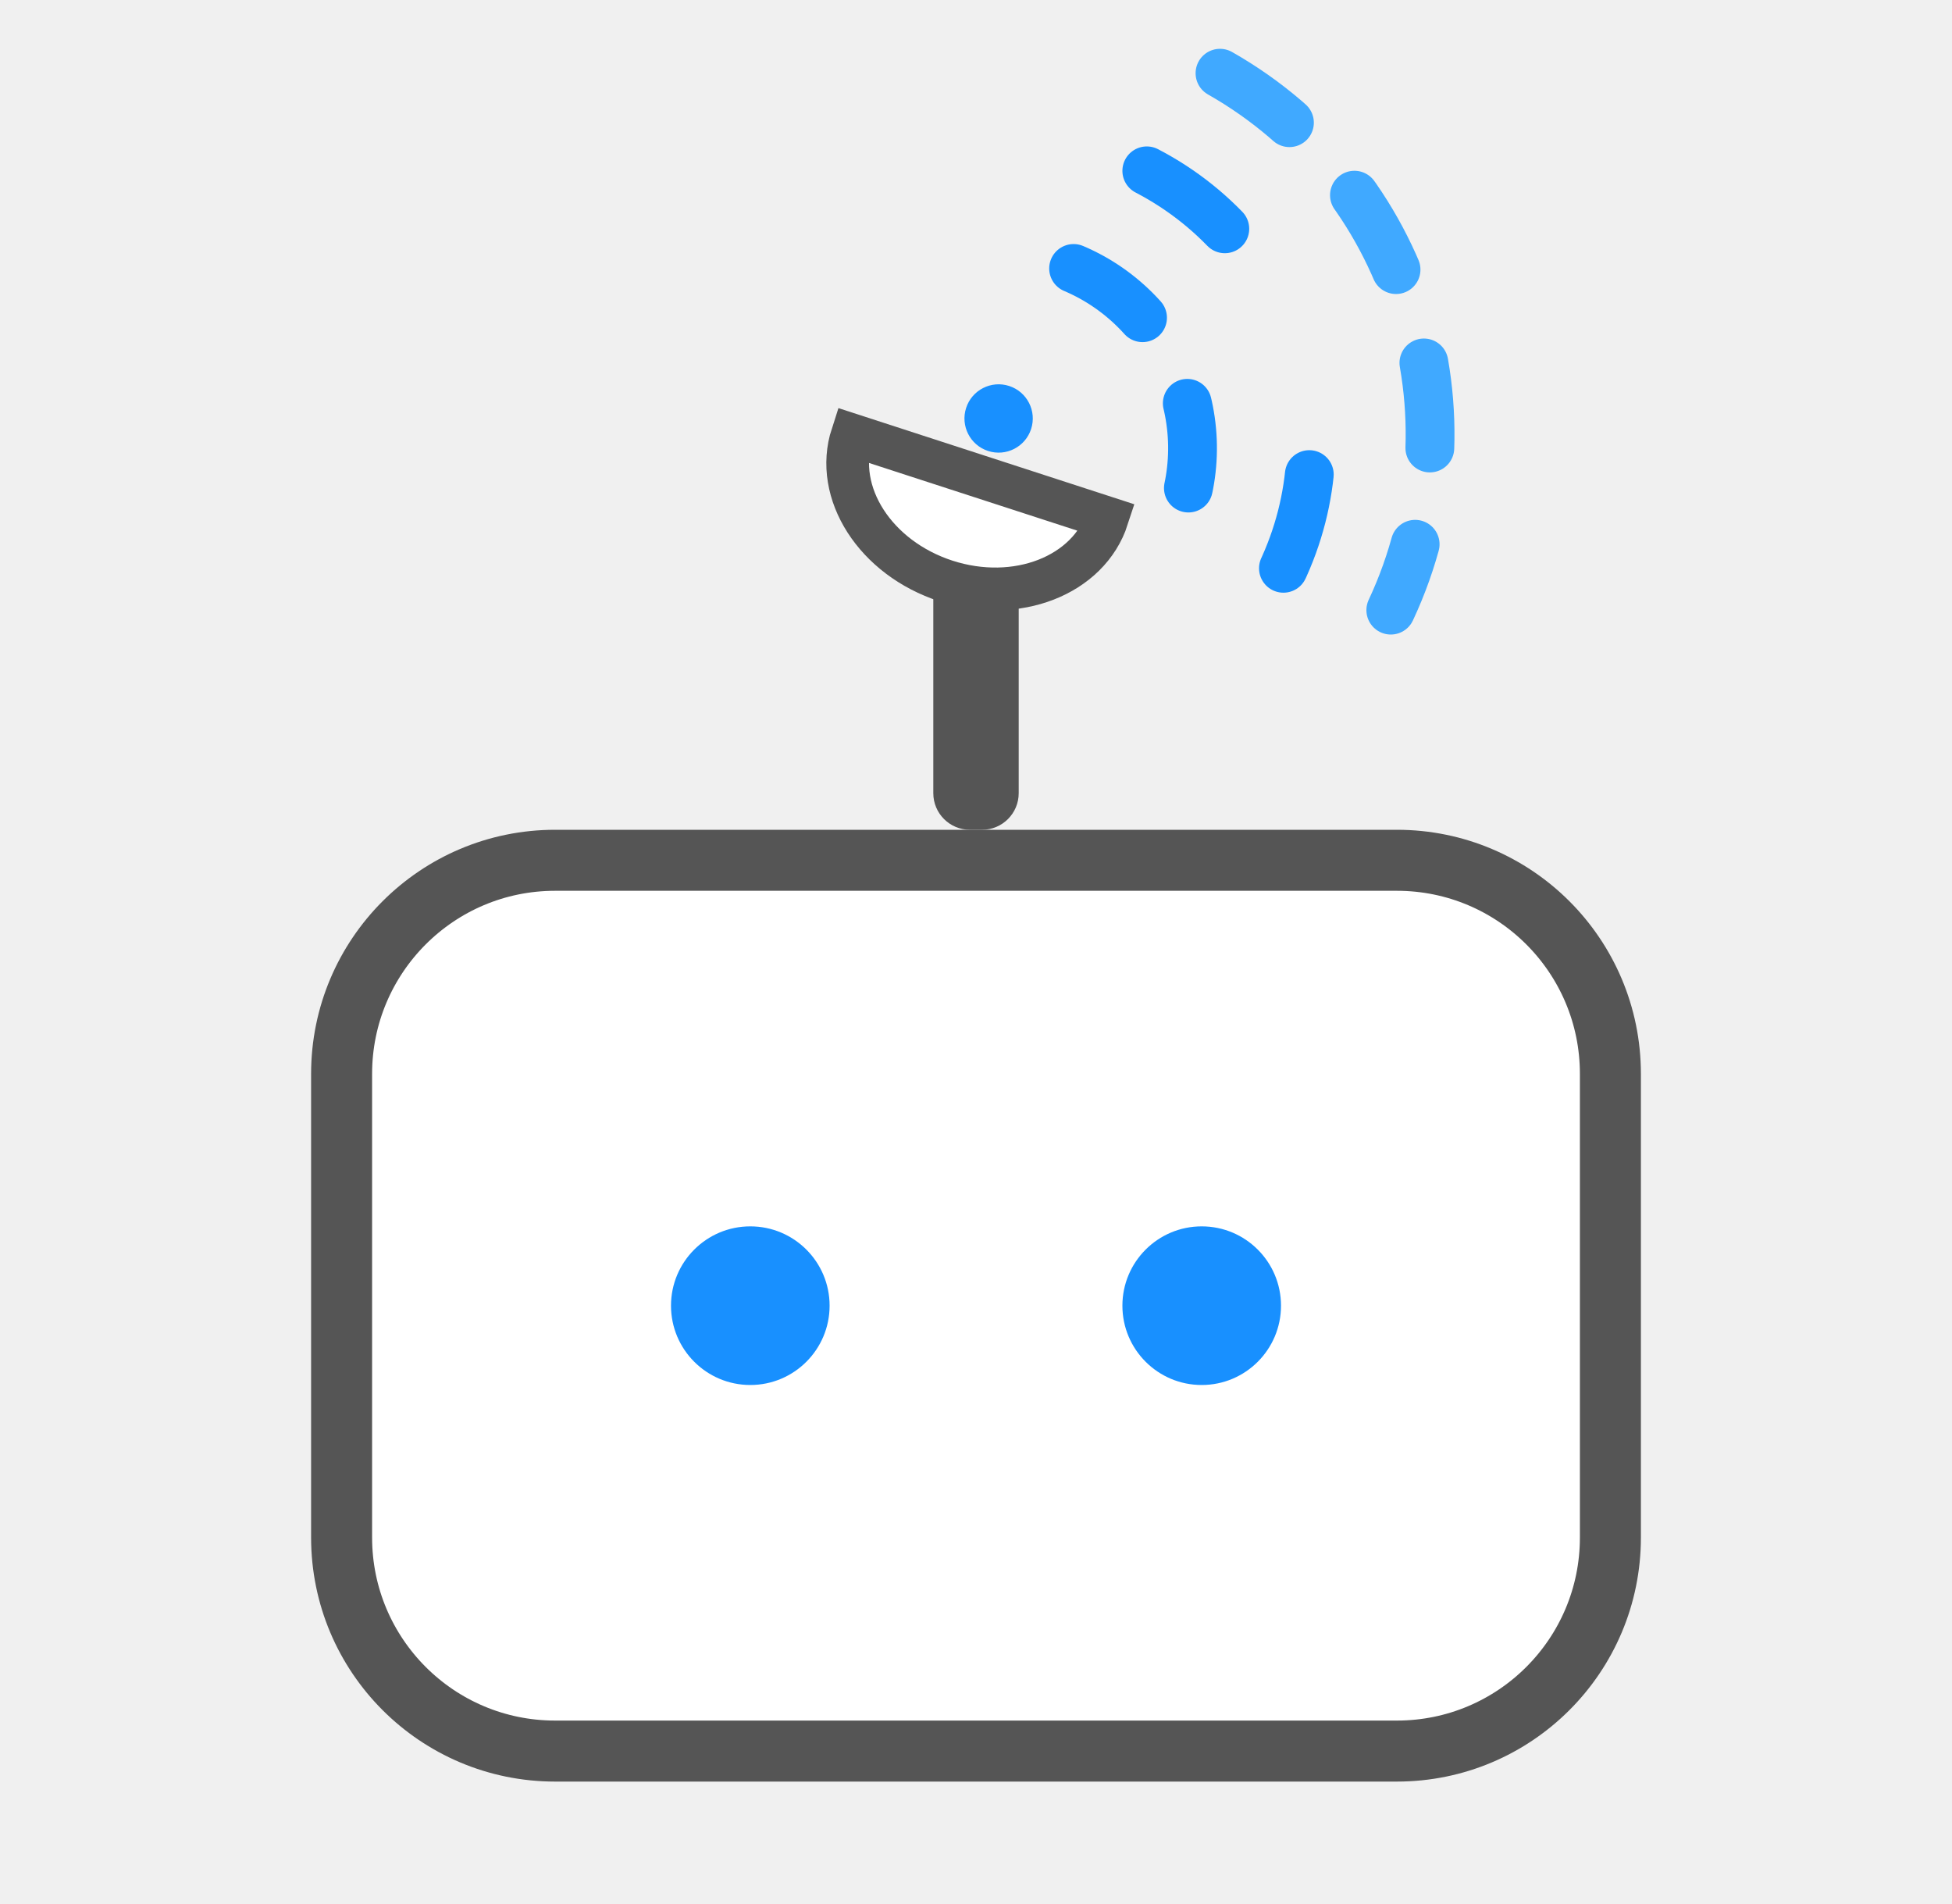
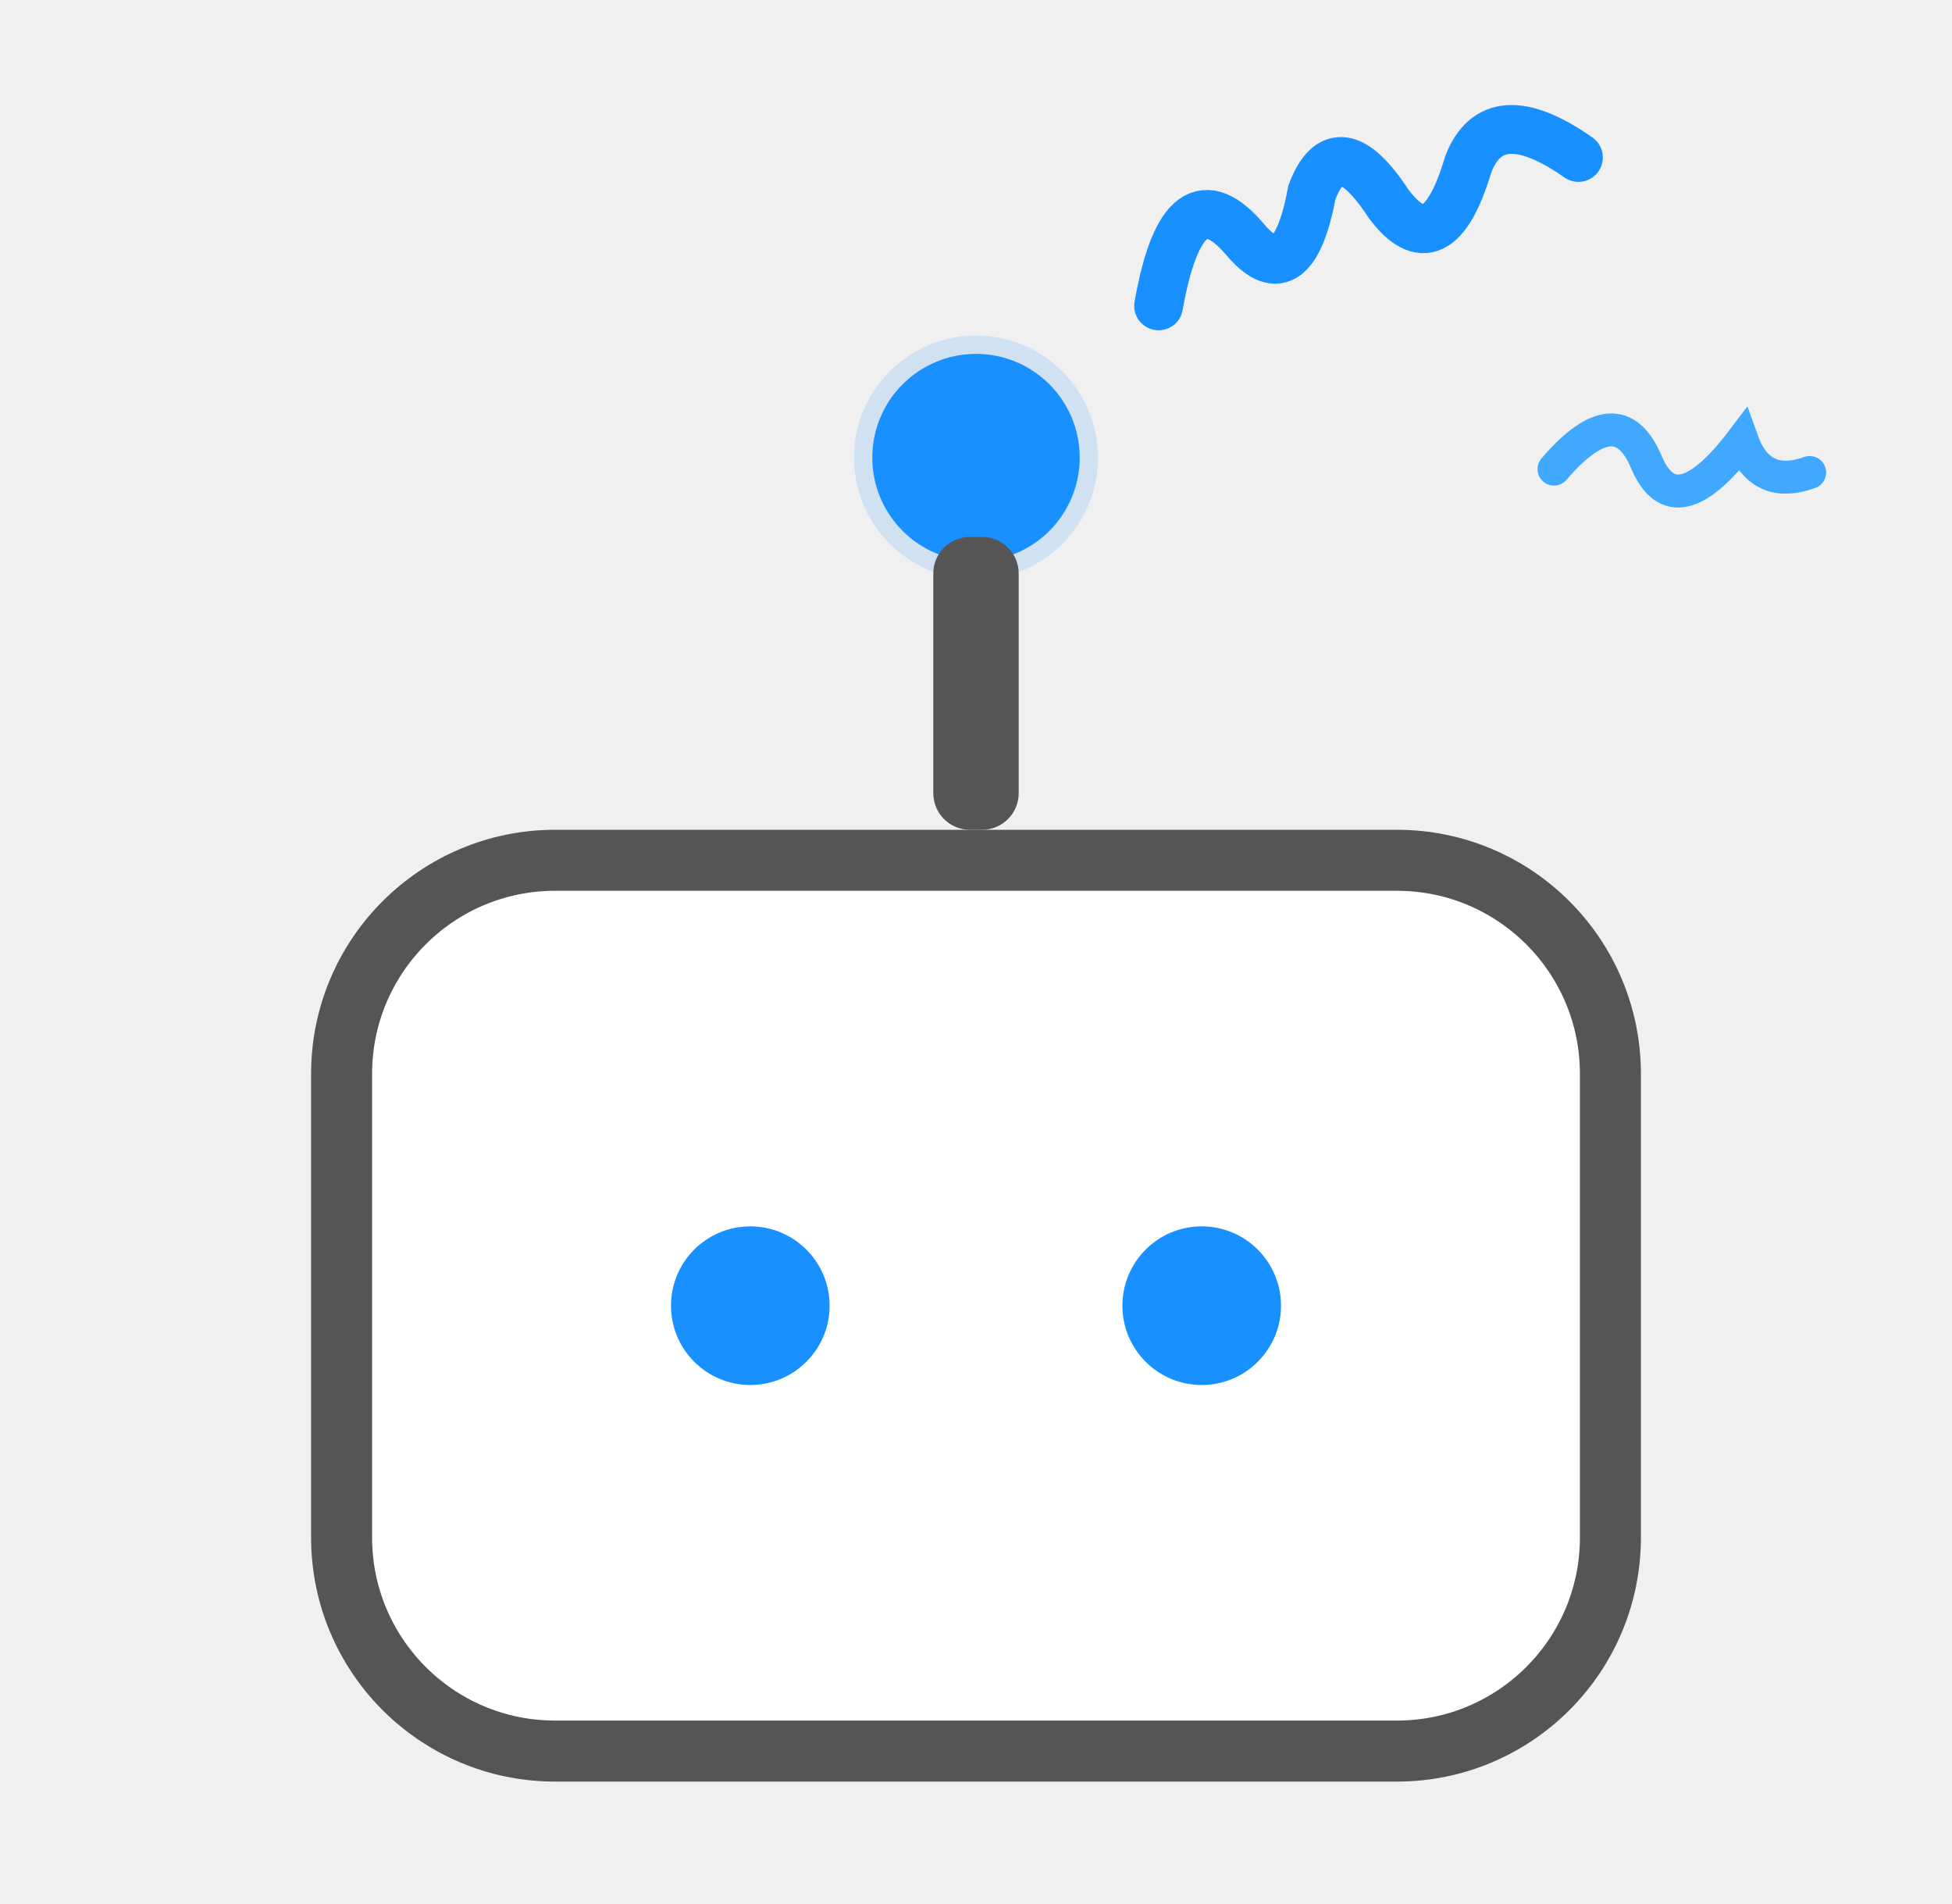
<svg xmlns="http://www.w3.org/2000/svg" viewBox="0 0 160 156">
+   <circle cx="80" cy="37.5" r="10" fill="#1890ff" opacity="0.15" />
+   <circle cx="80" cy="37.5" r="8.5" fill="#1890ff" />
  <rect x="76.5" y="44" width="7" height="24" rx="3" fill="#555555" />
-   <g transform="translate(80 40) rotate(18)">
-     <path d="M -11 -1 A 11 9 0 0 0 11 -1 Z" fill="#ffffff" stroke="#555555" stroke-width="3.5" />
-     <circle cx="0" cy="-6" r="2.8" fill="#1890ff" />
-   </g>
  <rect x="28" y="70.5" width="104" height="73" rx="17.5" fill="#ffffff" stroke="#555555" stroke-width="5" />
  <circle cx="61.5" cy="107" r="6.5" fill="#1890ff" />
  <circle cx="98.5" cy="107" r="6.5" fill="#1890ff" />
-   <g fill="none" stroke-linecap="round" stroke-dasharray="7 8">
-     <path d="M 88 22 A 16 16 0 0 1 96 44" stroke="#1890ff" stroke-width="4" />
-     <path d="M 94 14 A 25 25 0 0 1 105 47" stroke="#1890ff" stroke-width="4" stroke-dasharray="8 22 8" />
-     <path d="M 100 6 A 34 34 0 0 1 114 50" stroke="#40a9ff" stroke-width="4" />
+   <g fill="none" stroke-linecap="round">
+     <path d="M -18 4 Q -14 -7 -10 0 Q -7 5 -4 -3 Q -1 -8 2 -1 Q 5 5 9 -3 Q 12 -8 18 -2" transform="translate(112 18) rotate(-10)" stroke="#1890ff" stroke-width="4" />
+     <path d="M -17 5 Q -11 -7 -5 1 T 7 -5 Q 11 1 17 -3" transform="translate(138 38) rotate(14) scale(0.6)" stroke="#40a9ff" stroke-width="4.5" />
  </g>
</svg>
